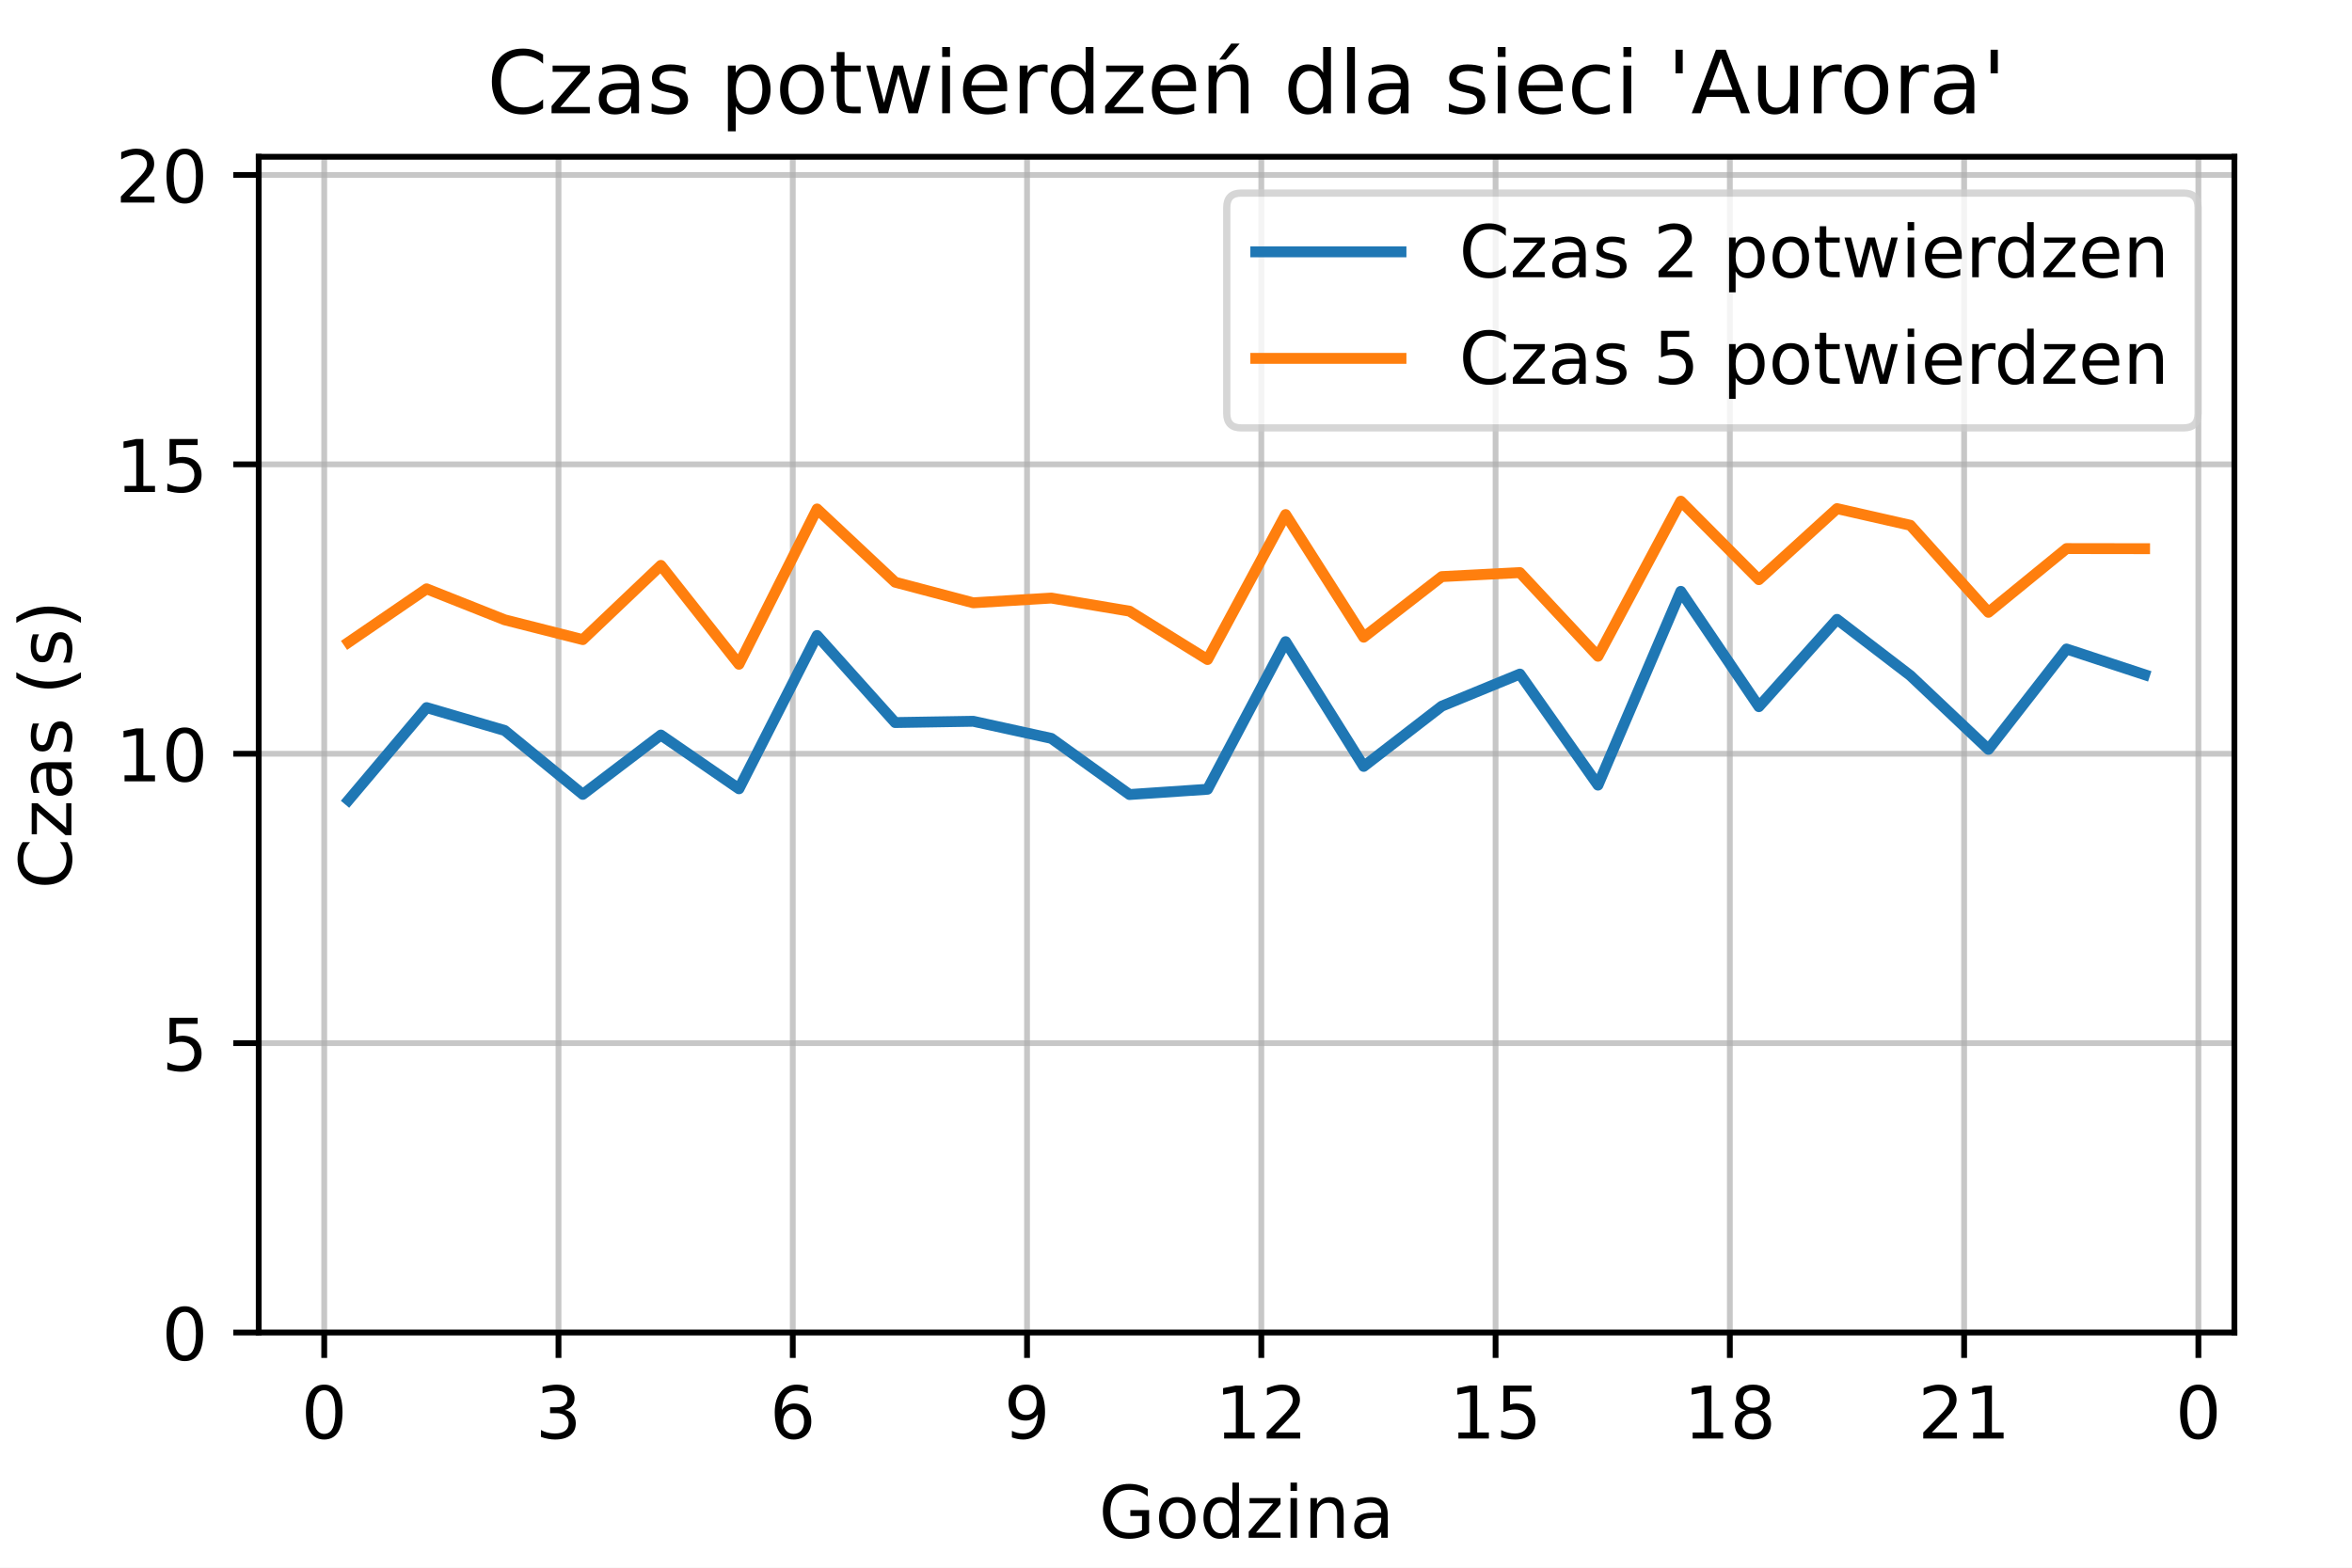
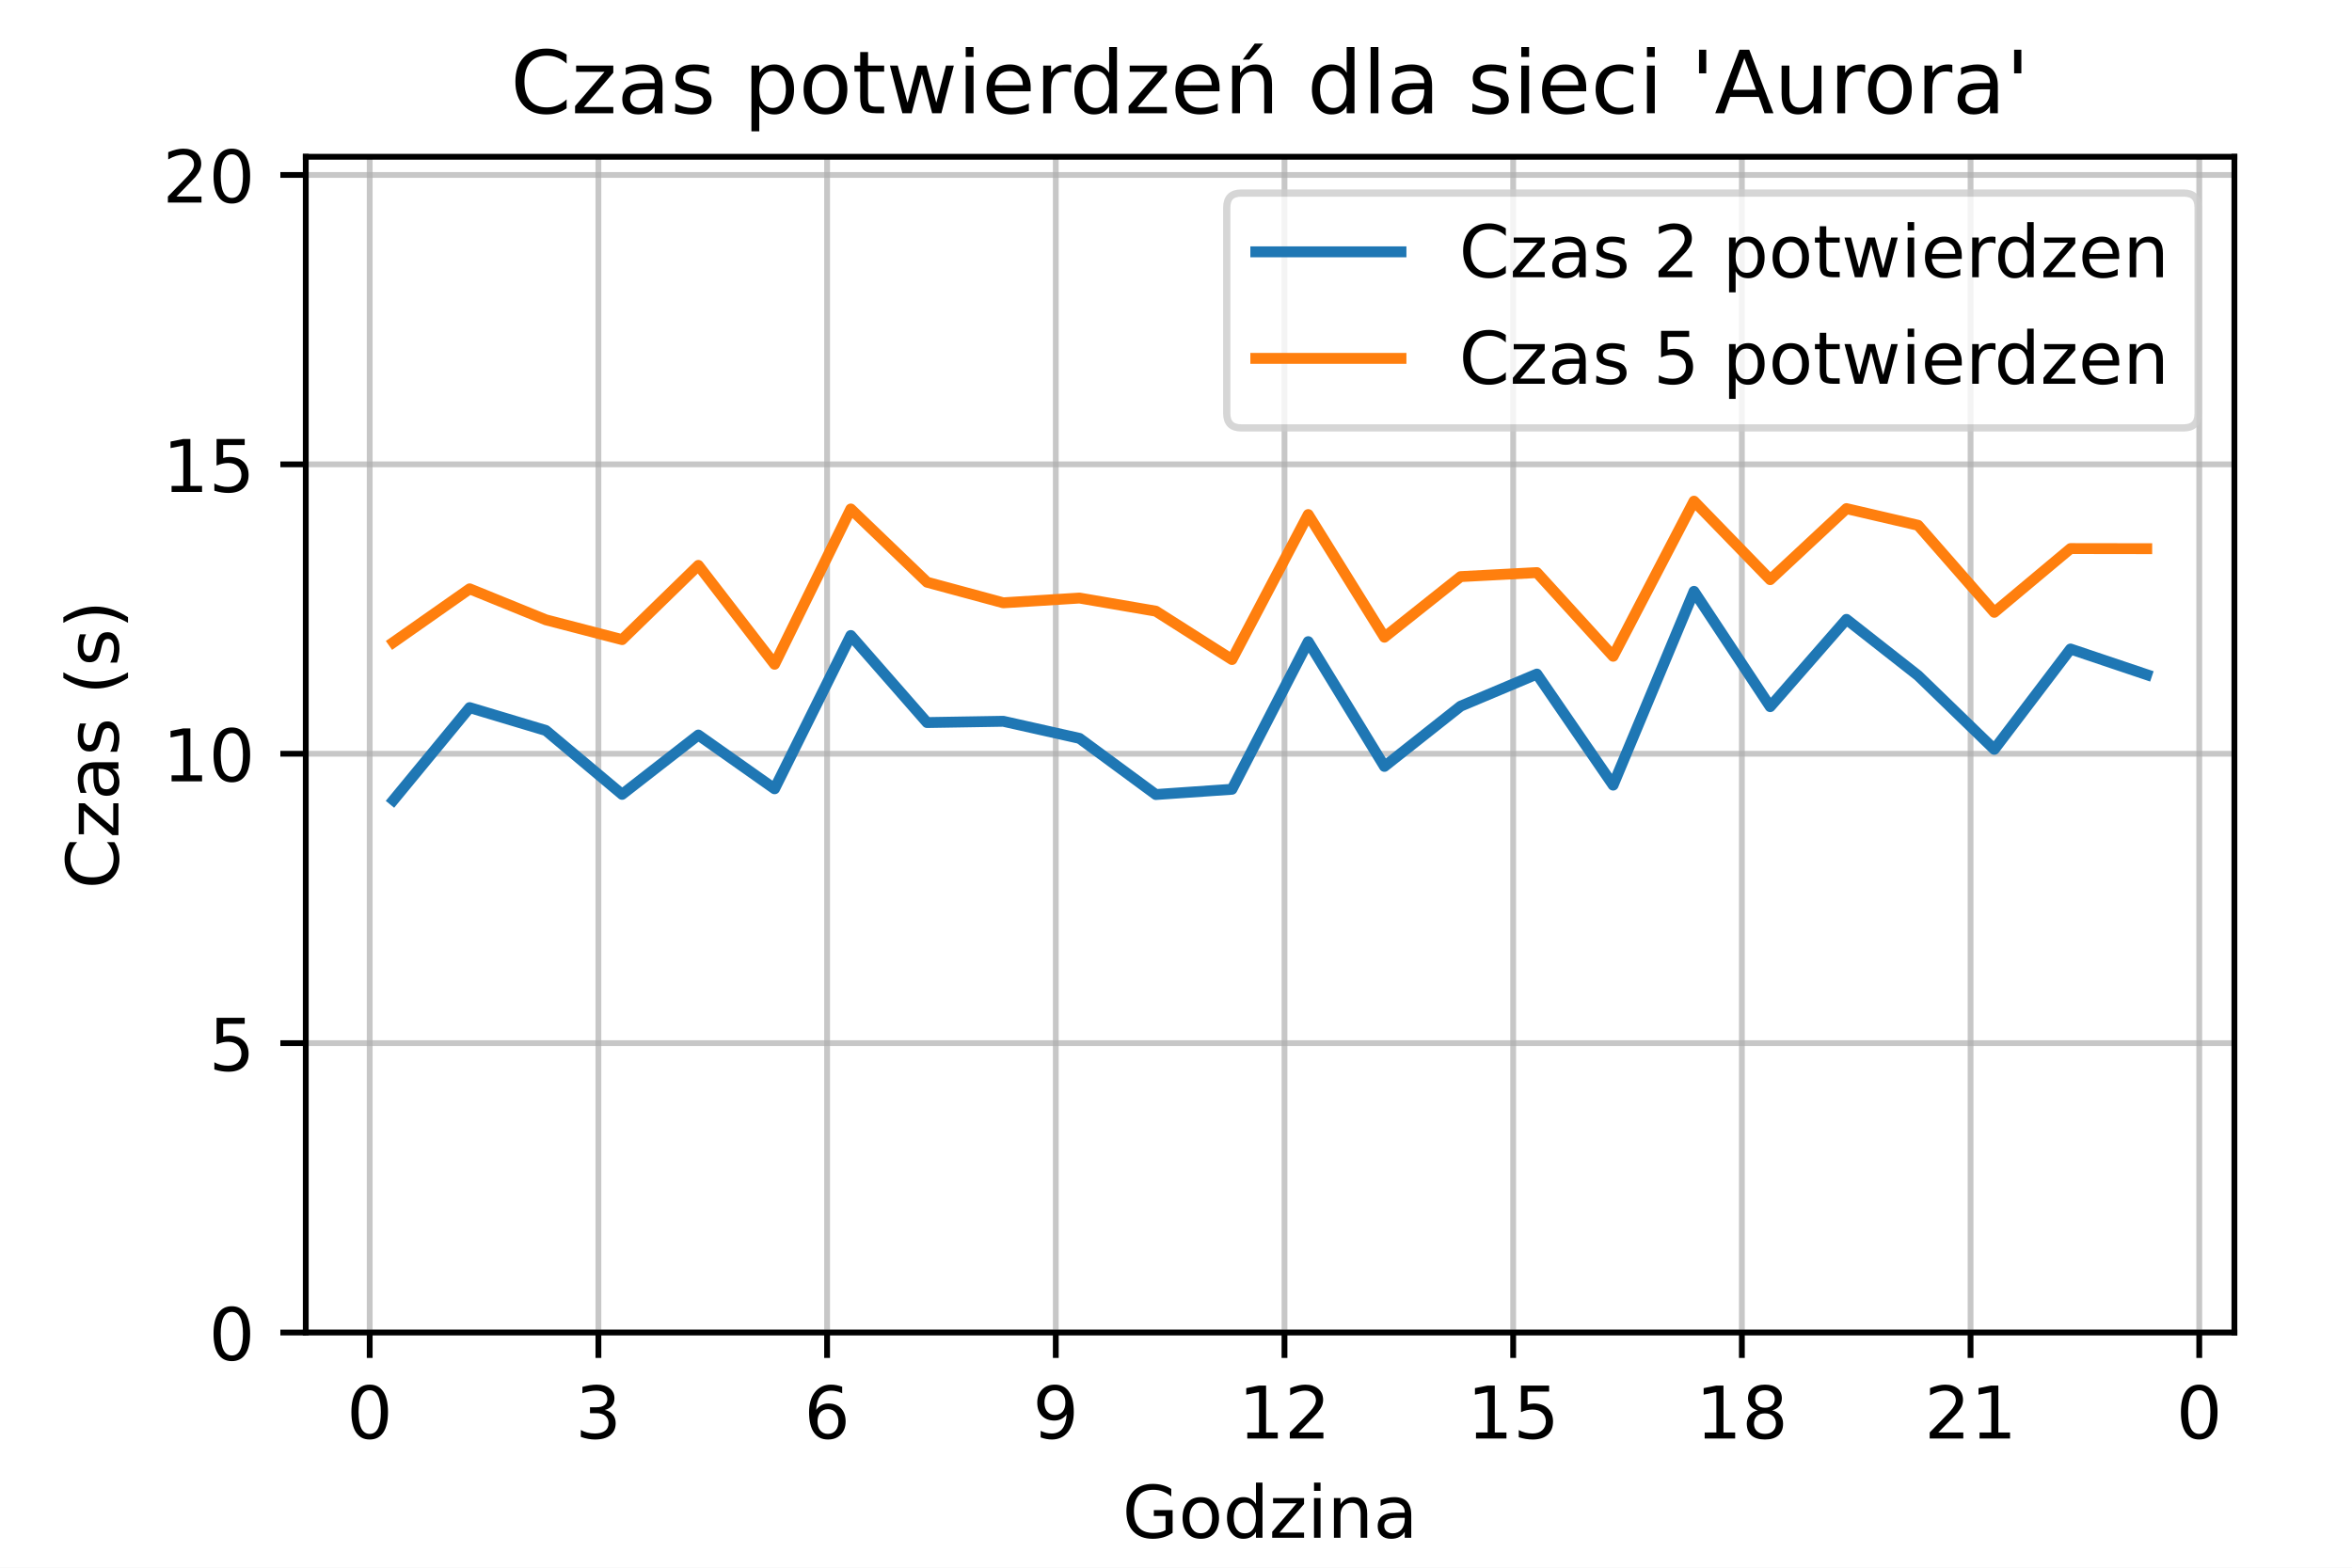
<svg xmlns="http://www.w3.org/2000/svg" xmlns:xlink="http://www.w3.org/1999/xlink" width="324pt" height="216pt" viewBox="0 0 324 216" version="1.1">
  <defs>
    <style type="text/css">*{stroke-linejoin: round; stroke-linecap: butt}</style>
  </defs>
  <g id="figure_1">
    <g id="patch_1">
      <path d="M 0 216  L 324 216  L 324 0  L 0 0  z " style="fill: #ffffff" />
    </g>
    <g id="axes_1">
      <g id="patch_2">
-         <path d="M 35.64 183.6  L 307.8 183.6  L 307.8 21.6  L 35.64 21.6  z " style="fill: #ffffff" />
+         <path d="M 42.12 183.6  L 307.8 183.6  L 307.8 21.6  L 42.12 21.6  z " style="fill: #ffffff" />
      </g>
      <g id="matplotlib.axis_1">
        <g id="xtick_1">
          <g id="line2d_1">
-             <path d="M 44.664 183.6  L 44.664 21.6  " clip-path="url(#p77b65883e5)" style="fill: none; stroke: #b0b0b0; stroke-opacity: 0.7; stroke-width: 0.8; stroke-linecap: square" />
+             <path d="M 50.929 183.6  L 50.929 21.6  " clip-path="url(#pde5c7502c9)" style="fill: none; stroke: #b0b0b0; stroke-opacity: 0.7; stroke-width: 0.8; stroke-linecap: square" />
          </g>
          <g id="line2d_2">
            <defs>
-               <path id="m9920e6db9d" d="M 0 0  L 0 3.5  " style="stroke: #000000; stroke-width: 0.8" />
+               <path id="mb3d1584071" d="M 0 0  L 0 3.5  " style="stroke: #000000; stroke-width: 0.8" />
            </defs>
            <g>
-               <use xlink:href="#m9920e6db9d" x="44.664" y="183.6" style="stroke: #000000; stroke-width: 0.8" />
+               <use xlink:href="#mb3d1584071" x="50.929" y="183.6" style="stroke: #000000; stroke-width: 0.8" />
            </g>
          </g>
          <g id="text_1">
-             <g transform="translate(41.48294 198.1984)scale(0.1 -0.1)">
+             <g transform="translate(47.74808 198.1984)scale(0.1 -0.1)">
              <defs>
                <path id="DejaVuSans-30" d="M 2034 4250  Q 1547 4250 1301 3770  Q 1056 3291 1056 2328  Q 1056 1369 1301 889  Q 1547 409 2034 409  Q 2525 409 2770 889  Q 3016 1369 3016 2328  Q 3016 3291 2770 3770  Q 2525 4250 2034 4250  z M 2034 4750  Q 2819 4750 3233 4129  Q 3647 3509 3647 2328  Q 3647 1150 3233 529  Q 2819 -91 2034 -91  Q 1250 -91 836 529  Q 422 1150 422 2328  Q 422 3509 836 4129  Q 1250 4750 2034 4750  z " transform="scale(0.015625)" />
              </defs>
              <use xlink:href="#DejaVuSans-30" />
            </g>
          </g>
        </g>
        <g id="xtick_2">
          <g id="line2d_3">
-             <path d="M 76.936 183.6  L 76.936 21.6  " clip-path="url(#p77b65883e5)" style="fill: none; stroke: #b0b0b0; stroke-opacity: 0.7; stroke-width: 0.8; stroke-linecap: square" />
+             <path d="M 82.433 183.6  L 82.433 21.6  " clip-path="url(#pde5c7502c9)" style="fill: none; stroke: #b0b0b0; stroke-opacity: 0.7; stroke-width: 0.8; stroke-linecap: square" />
          </g>
          <g id="line2d_4">
            <g>
-               <use xlink:href="#m9920e6db9d" x="76.936" y="183.6" style="stroke: #000000; stroke-width: 0.8" />
+               <use xlink:href="#mb3d1584071" x="82.433" y="183.6" style="stroke: #000000; stroke-width: 0.8" />
            </g>
          </g>
          <g id="text_2">
-             <g transform="translate(73.75488 198.1984)scale(0.1 -0.1)">
+             <g transform="translate(79.25163 198.1984)scale(0.1 -0.1)">
              <defs>
                <path id="DejaVuSans-33" d="M 2597 2516  Q 3050 2419 3304 2112  Q 3559 1806 3559 1356  Q 3559 666 3084 287  Q 2609 -91 1734 -91  Q 1441 -91 1130 -33  Q 819 25 488 141  L 488 750  Q 750 597 1062 519  Q 1375 441 1716 441  Q 2309 441 2620 675  Q 2931 909 2931 1356  Q 2931 1769 2642 2001  Q 2353 2234 1838 2234  L 1294 2234  L 1294 2753  L 1863 2753  Q 2328 2753 2575 2939  Q 2822 3125 2822 3475  Q 2822 3834 2567 4026  Q 2313 4219 1838 4219  Q 1578 4219 1281 4162  Q 984 4106 628 3988  L 628 4550  Q 988 4650 1302 4700  Q 1616 4750 1894 4750  Q 2613 4750 3031 4423  Q 3450 4097 3450 3541  Q 3450 3153 3228 2886  Q 3006 2619 2597 2516  z " transform="scale(0.015625)" />
              </defs>
              <use xlink:href="#DejaVuSans-33" />
            </g>
          </g>
        </g>
        <g id="xtick_3">
          <g id="line2d_5">
-             <path d="M 109.208 183.6  L 109.208 21.6  " clip-path="url(#p77b65883e5)" style="fill: none; stroke: #b0b0b0; stroke-opacity: 0.7; stroke-width: 0.8; stroke-linecap: square" />
+             <path d="M 113.936 183.6  L 113.936 21.6  " clip-path="url(#pde5c7502c9)" style="fill: none; stroke: #b0b0b0; stroke-opacity: 0.7; stroke-width: 0.8; stroke-linecap: square" />
          </g>
          <g id="line2d_6">
            <g>
-               <use xlink:href="#m9920e6db9d" x="109.208" y="183.6" style="stroke: #000000; stroke-width: 0.8" />
+               <use xlink:href="#mb3d1584071" x="113.936" y="183.6" style="stroke: #000000; stroke-width: 0.8" />
            </g>
          </g>
          <g id="text_3">
-             <g transform="translate(106.0268 198.1984)scale(0.1 -0.1)">
+             <g transform="translate(110.7552 198.1984)scale(0.1 -0.1)">
              <defs>
                <path id="DejaVuSans-36" d="M 2113 2584  Q 1688 2584 1439 2293  Q 1191 2003 1191 1497  Q 1191 994 1439 701  Q 1688 409 2113 409  Q 2538 409 2786 701  Q 3034 994 3034 1497  Q 3034 2003 2786 2293  Q 2538 2584 2113 2584  z M 3366 4563  L 3366 3988  Q 3128 4100 2886 4159  Q 2644 4219 2406 4219  Q 1781 4219 1451 3797  Q 1122 3375 1075 2522  Q 1259 2794 1537 2939  Q 1816 3084 2150 3084  Q 2853 3084 3261 2657  Q 3669 2231 3669 1497  Q 3669 778 3244 343  Q 2819 -91 2113 -91  Q 1303 -91 875 529  Q 447 1150 447 2328  Q 447 3434 972 4092  Q 1497 4750 2381 4750  Q 2619 4750 2861 4703  Q 3103 4656 3366 4563  z " transform="scale(0.015625)" />
              </defs>
              <use xlink:href="#DejaVuSans-36" />
            </g>
          </g>
        </g>
        <g id="xtick_4">
          <g id="line2d_7">
-             <path d="M 141.48 183.6  L 141.48 21.6  " clip-path="url(#p77b65883e5)" style="fill: none; stroke: #b0b0b0; stroke-opacity: 0.7; stroke-width: 0.8; stroke-linecap: square" />
+             <path d="M 145.44 183.6  L 145.44 21.6  " clip-path="url(#pde5c7502c9)" style="fill: none; stroke: #b0b0b0; stroke-opacity: 0.7; stroke-width: 0.8; stroke-linecap: square" />
          </g>
          <g id="line2d_8">
            <g>
-               <use xlink:href="#m9920e6db9d" x="141.48" y="183.6" style="stroke: #000000; stroke-width: 0.8" />
+               <use xlink:href="#mb3d1584071" x="145.44" y="183.6" style="stroke: #000000; stroke-width: 0.8" />
            </g>
          </g>
          <g id="text_4">
-             <g transform="translate(138.2988 198.1984)scale(0.1 -0.1)">
+             <g transform="translate(142.2587 198.1984)scale(0.1 -0.1)">
              <defs>
                <path id="DejaVuSans-39" d="M 703 97  L 703 672  Q 941 559 1184 500  Q 1428 441 1663 441  Q 2288 441 2617 861  Q 2947 1281 2994 2138  Q 2813 1869 2534 1725  Q 2256 1581 1919 1581  Q 1219 1581 811 2004  Q 403 2428 403 3163  Q 403 3881 828 4315  Q 1253 4750 1959 4750  Q 2769 4750 3195 4129  Q 3622 3509 3622 2328  Q 3622 1225 3098 567  Q 2575 -91 1691 -91  Q 1453 -91 1209 -44  Q 966 3 703 97  z M 1959 2075  Q 2384 2075 2632 2365  Q 2881 2656 2881 3163  Q 2881 3666 2632 3958  Q 2384 4250 1959 4250  Q 1534 4250 1286 3958  Q 1038 3666 1038 3163  Q 1038 2656 1286 2365  Q 1534 2075 1959 2075  z " transform="scale(0.015625)" />
              </defs>
              <use xlink:href="#DejaVuSans-39" />
            </g>
          </g>
        </g>
        <g id="xtick_5">
          <g id="line2d_9">
-             <path d="M 173.752 183.6  L 173.752 21.6  " clip-path="url(#p77b65883e5)" style="fill: none; stroke: #b0b0b0; stroke-opacity: 0.7; stroke-width: 0.8; stroke-linecap: square" />
+             <path d="M 176.944 183.6  L 176.944 21.6  " clip-path="url(#pde5c7502c9)" style="fill: none; stroke: #b0b0b0; stroke-opacity: 0.7; stroke-width: 0.8; stroke-linecap: square" />
          </g>
          <g id="line2d_10">
            <g>
-               <use xlink:href="#m9920e6db9d" x="173.752" y="183.6" style="stroke: #000000; stroke-width: 0.8" />
+               <use xlink:href="#mb3d1584071" x="176.944" y="183.6" style="stroke: #000000; stroke-width: 0.8" />
            </g>
          </g>
          <g id="text_5">
-             <g transform="translate(167.3894 198.1984)scale(0.1 -0.1)">
+             <g transform="translate(170.5811 198.1984)scale(0.1 -0.1)">
              <defs>
                <path id="DejaVuSans-31" d="M 794 531  L 1825 531  L 1825 4091  L 703 3866  L 703 4441  L 1819 4666  L 2450 4666  L 2450 531  L 3481 531  L 3481 0  L 794 0  L 794 531  z " transform="scale(0.015625)" />
                <path id="DejaVuSans-32" d="M 1228 531  L 3431 531  L 3431 0  L 469 0  L 469 531  Q 828 903 1448 1529  Q 2069 2156 2228 2338  Q 2531 2678 2651 2914  Q 2772 3150 2772 3378  Q 2772 3750 2511 3984  Q 2250 4219 1831 4219  Q 1534 4219 1204 4116  Q 875 4013 500 3803  L 500 4441  Q 881 4594 1212 4672  Q 1544 4750 1819 4750  Q 2544 4750 2975 4387  Q 3406 4025 3406 3419  Q 3406 3131 3298 2873  Q 3191 2616 2906 2266  Q 2828 2175 2409 1742  Q 1991 1309 1228 531  z " transform="scale(0.015625)" />
              </defs>
              <use xlink:href="#DejaVuSans-31" />
              <use xlink:href="#DejaVuSans-32" x="63.623" />
            </g>
          </g>
        </g>
        <g id="xtick_6">
          <g id="line2d_11">
-             <path d="M 206.024 183.6  L 206.024 21.6  " clip-path="url(#p77b65883e5)" style="fill: none; stroke: #b0b0b0; stroke-opacity: 0.7; stroke-width: 0.8; stroke-linecap: square" />
+             <path d="M 208.447 183.6  L 208.447 21.6  " clip-path="url(#pde5c7502c9)" style="fill: none; stroke: #b0b0b0; stroke-opacity: 0.7; stroke-width: 0.8; stroke-linecap: square" />
          </g>
          <g id="line2d_12">
            <g>
-               <use xlink:href="#m9920e6db9d" x="206.024" y="183.6" style="stroke: #000000; stroke-width: 0.8" />
+               <use xlink:href="#mb3d1584071" x="208.447" y="183.6" style="stroke: #000000; stroke-width: 0.8" />
            </g>
          </g>
          <g id="text_6">
-             <g transform="translate(199.6614 198.1984)scale(0.1 -0.1)">
+             <g transform="translate(202.0846 198.1984)scale(0.1 -0.1)">
              <defs>
                <path id="DejaVuSans-35" d="M 691 4666  L 3169 4666  L 3169 4134  L 1269 4134  L 1269 2991  Q 1406 3038 1543 3061  Q 1681 3084 1819 3084  Q 2600 3084 3056 2656  Q 3513 2228 3513 1497  Q 3513 744 3044 326  Q 2575 -91 1722 -91  Q 1428 -91 1123 -41  Q 819 9 494 109  L 494 744  Q 775 591 1075 516  Q 1375 441 1709 441  Q 2250 441 2565 725  Q 2881 1009 2881 1497  Q 2881 1984 2565 2268  Q 2250 2553 1709 2553  Q 1456 2553 1204 2497  Q 953 2441 691 2322  L 691 4666  z " transform="scale(0.015625)" />
              </defs>
              <use xlink:href="#DejaVuSans-31" />
              <use xlink:href="#DejaVuSans-35" x="63.623" />
            </g>
          </g>
        </g>
        <g id="xtick_7">
          <g id="line2d_13">
-             <path d="M 238.296 183.6  L 238.296 21.6  " clip-path="url(#p77b65883e5)" style="fill: none; stroke: #b0b0b0; stroke-opacity: 0.7; stroke-width: 0.8; stroke-linecap: square" />
+             <path d="M 239.951 183.6  L 239.951 21.6  " clip-path="url(#pde5c7502c9)" style="fill: none; stroke: #b0b0b0; stroke-opacity: 0.7; stroke-width: 0.8; stroke-linecap: square" />
          </g>
          <g id="line2d_14">
            <g>
-               <use xlink:href="#m9920e6db9d" x="238.296" y="183.6" style="stroke: #000000; stroke-width: 0.8" />
+               <use xlink:href="#mb3d1584071" x="239.951" y="183.6" style="stroke: #000000; stroke-width: 0.8" />
            </g>
          </g>
          <g id="text_7">
-             <g transform="translate(231.9333 198.1984)scale(0.1 -0.1)">
+             <g transform="translate(233.5882 198.1984)scale(0.1 -0.1)">
              <defs>
                <path id="DejaVuSans-38" d="M 2034 2216  Q 1584 2216 1326 1975  Q 1069 1734 1069 1313  Q 1069 891 1326 650  Q 1584 409 2034 409  Q 2484 409 2743 651  Q 3003 894 3003 1313  Q 3003 1734 2745 1975  Q 2488 2216 2034 2216  z M 1403 2484  Q 997 2584 770 2862  Q 544 3141 544 3541  Q 544 4100 942 4425  Q 1341 4750 2034 4750  Q 2731 4750 3128 4425  Q 3525 4100 3525 3541  Q 3525 3141 3298 2862  Q 3072 2584 2669 2484  Q 3125 2378 3379 2068  Q 3634 1759 3634 1313  Q 3634 634 3220 271  Q 2806 -91 2034 -91  Q 1263 -91 848 271  Q 434 634 434 1313  Q 434 1759 690 2068  Q 947 2378 1403 2484  z M 1172 3481  Q 1172 3119 1398 2916  Q 1625 2713 2034 2713  Q 2441 2713 2670 2916  Q 2900 3119 2900 3481  Q 2900 3844 2670 4047  Q 2441 4250 2034 4250  Q 1625 4250 1398 4047  Q 1172 3844 1172 3481  z " transform="scale(0.015625)" />
              </defs>
              <use xlink:href="#DejaVuSans-31" />
              <use xlink:href="#DejaVuSans-38" x="63.623" />
            </g>
          </g>
        </g>
        <g id="xtick_8">
          <g id="line2d_15">
-             <path d="M 270.568 183.6  L 270.568 21.6  " clip-path="url(#p77b65883e5)" style="fill: none; stroke: #b0b0b0; stroke-opacity: 0.7; stroke-width: 0.8; stroke-linecap: square" />
+             <path d="M 271.454 183.6  L 271.454 21.6  " clip-path="url(#pde5c7502c9)" style="fill: none; stroke: #b0b0b0; stroke-opacity: 0.7; stroke-width: 0.8; stroke-linecap: square" />
          </g>
          <g id="line2d_16">
            <g>
-               <use xlink:href="#m9920e6db9d" x="270.568" y="183.6" style="stroke: #000000; stroke-width: 0.8" />
+               <use xlink:href="#mb3d1584071" x="271.454" y="183.6" style="stroke: #000000; stroke-width: 0.8" />
            </g>
          </g>
          <g id="text_8">
-             <g transform="translate(264.2052 198.1984)scale(0.1 -0.1)">
+             <g transform="translate(265.0917 198.1984)scale(0.1 -0.1)">
              <use xlink:href="#DejaVuSans-32" />
              <use xlink:href="#DejaVuSans-31" x="63.623" />
            </g>
          </g>
        </g>
        <g id="xtick_9">
          <g id="line2d_17">
-             <path d="M 302.84 183.6  L 302.84 21.6  " clip-path="url(#p77b65883e5)" style="fill: none; stroke: #b0b0b0; stroke-opacity: 0.7; stroke-width: 0.8; stroke-linecap: square" />
+             <path d="M 302.958 183.6  L 302.958 21.6  " clip-path="url(#pde5c7502c9)" style="fill: none; stroke: #b0b0b0; stroke-opacity: 0.7; stroke-width: 0.8; stroke-linecap: square" />
          </g>
          <g id="line2d_18">
            <g>
-               <use xlink:href="#m9920e6db9d" x="302.84" y="183.6" style="stroke: #000000; stroke-width: 0.8" />
+               <use xlink:href="#mb3d1584071" x="302.958" y="183.6" style="stroke: #000000; stroke-width: 0.8" />
            </g>
          </g>
          <g id="text_9">
-             <g transform="translate(299.6584 198.1984)scale(0.1 -0.1)">
+             <g transform="translate(299.7765 198.1984)scale(0.1 -0.1)">
              <use xlink:href="#DejaVuSans-30" />
            </g>
          </g>
        </g>
        <g id="text_10">
-           <g transform="translate(151.3661 211.8766)scale(0.1 -0.1)">
+           <g transform="translate(154.6061 211.8766)scale(0.1 -0.1)">
            <defs>
              <path id="DejaVuSans-47" d="M 3809 666  L 3809 1919  L 2778 1919  L 2778 2438  L 4434 2438  L 4434 434  Q 4069 175 3628 42  Q 3188 -91 2688 -91  Q 1594 -91 976 548  Q 359 1188 359 2328  Q 359 3472 976 4111  Q 1594 4750 2688 4750  Q 3144 4750 3555 4637  Q 3966 4525 4313 4306  L 4313 3634  Q 3963 3931 3569 4081  Q 3175 4231 2741 4231  Q 1884 4231 1454 3753  Q 1025 3275 1025 2328  Q 1025 1384 1454 906  Q 1884 428 2741 428  Q 3075 428 3337 486  Q 3600 544 3809 666  z " transform="scale(0.015625)" />
              <path id="DejaVuSans-6f" d="M 1959 3097  Q 1497 3097 1228 2736  Q 959 2375 959 1747  Q 959 1119 1226 758  Q 1494 397 1959 397  Q 2419 397 2687 759  Q 2956 1122 2956 1747  Q 2956 2369 2687 2733  Q 2419 3097 1959 3097  z M 1959 3584  Q 2709 3584 3137 3096  Q 3566 2609 3566 1747  Q 3566 888 3137 398  Q 2709 -91 1959 -91  Q 1206 -91 779 398  Q 353 888 353 1747  Q 353 2609 779 3096  Q 1206 3584 1959 3584  z " transform="scale(0.015625)" />
              <path id="DejaVuSans-64" d="M 2906 2969  L 2906 4863  L 3481 4863  L 3481 0  L 2906 0  L 2906 525  Q 2725 213 2448 61  Q 2172 -91 1784 -91  Q 1150 -91 751 415  Q 353 922 353 1747  Q 353 2572 751 3078  Q 1150 3584 1784 3584  Q 2172 3584 2448 3432  Q 2725 3281 2906 2969  z M 947 1747  Q 947 1113 1208 752  Q 1469 391 1925 391  Q 2381 391 2643 752  Q 2906 1113 2906 1747  Q 2906 2381 2643 2742  Q 2381 3103 1925 3103  Q 1469 3103 1208 2742  Q 947 2381 947 1747  z " transform="scale(0.015625)" />
              <path id="DejaVuSans-7a" d="M 353 3500  L 3084 3500  L 3084 2975  L 922 459  L 3084 459  L 3084 0  L 275 0  L 275 525  L 2438 3041  L 353 3041  L 353 3500  z " transform="scale(0.015625)" />
              <path id="DejaVuSans-69" d="M 603 3500  L 1178 3500  L 1178 0  L 603 0  L 603 3500  z M 603 4863  L 1178 4863  L 1178 4134  L 603 4134  L 603 4863  z " transform="scale(0.015625)" />
              <path id="DejaVuSans-6e" d="M 3513 2113  L 3513 0  L 2938 0  L 2938 2094  Q 2938 2591 2744 2837  Q 2550 3084 2163 3084  Q 1697 3084 1428 2787  Q 1159 2491 1159 1978  L 1159 0  L 581 0  L 581 3500  L 1159 3500  L 1159 2956  Q 1366 3272 1645 3428  Q 1925 3584 2291 3584  Q 2894 3584 3203 3211  Q 3513 2838 3513 2113  z " transform="scale(0.015625)" />
              <path id="DejaVuSans-61" d="M 2194 1759  Q 1497 1759 1228 1600  Q 959 1441 959 1056  Q 959 750 1161 570  Q 1363 391 1709 391  Q 2188 391 2477 730  Q 2766 1069 2766 1631  L 2766 1759  L 2194 1759  z M 3341 1997  L 3341 0  L 2766 0  L 2766 531  Q 2569 213 2275 61  Q 1981 -91 1556 -91  Q 1019 -91 701 211  Q 384 513 384 1019  Q 384 1609 779 1909  Q 1175 2209 1959 2209  L 2766 2209  L 2766 2266  Q 2766 2663 2505 2880  Q 2244 3097 1772 3097  Q 1472 3097 1187 3025  Q 903 2953 641 2809  L 641 3341  Q 956 3463 1253 3523  Q 1550 3584 1831 3584  Q 2591 3584 2966 3190  Q 3341 2797 3341 1997  z " transform="scale(0.015625)" />
            </defs>
            <use xlink:href="#DejaVuSans-47" />
            <use xlink:href="#DejaVuSans-6f" x="77.49" />
            <use xlink:href="#DejaVuSans-64" x="138.672" />
            <use xlink:href="#DejaVuSans-7a" x="202.148" />
            <use xlink:href="#DejaVuSans-69" x="254.639" />
            <use xlink:href="#DejaVuSans-6e" x="282.422" />
            <use xlink:href="#DejaVuSans-61" x="345.801" />
          </g>
        </g>
      </g>
      <g id="matplotlib.axis_2">
        <g id="ytick_1">
          <g id="line2d_19">
-             <path d="M 35.64 183.6  L 307.8 183.6  " clip-path="url(#p77b65883e5)" style="fill: none; stroke: #b0b0b0; stroke-opacity: 0.7; stroke-width: 0.8; stroke-linecap: square" />
+             <path d="M 42.12 183.6  L 307.8 183.6  " clip-path="url(#pde5c7502c9)" style="fill: none; stroke: #b0b0b0; stroke-opacity: 0.7; stroke-width: 0.8; stroke-linecap: square" />
          </g>
          <g id="line2d_20">
            <defs>
-               <path id="m64b9d28e7a" d="M 0 0  L -3.5 0  " style="stroke: #000000; stroke-width: 0.8" />
+               <path id="m6acd397427" d="M 0 0  L -3.5 0  " style="stroke: #000000; stroke-width: 0.8" />
            </defs>
            <g>
-               <use xlink:href="#m64b9d28e7a" x="35.64" y="183.6" style="stroke: #000000; stroke-width: 0.8" />
+               <use xlink:href="#m6acd397427" x="42.12" y="183.6" style="stroke: #000000; stroke-width: 0.8" />
            </g>
          </g>
          <g id="text_11">
-             <g transform="translate(22.2775 187.3992)scale(0.1 -0.1)">
+             <g transform="translate(28.7575 187.3992)scale(0.1 -0.1)">
              <use xlink:href="#DejaVuSans-30" />
            </g>
          </g>
        </g>
        <g id="ytick_2">
          <g id="line2d_21">
-             <path d="M 35.64 143.726  L 307.8 143.726  " clip-path="url(#p77b65883e5)" style="fill: none; stroke: #b0b0b0; stroke-opacity: 0.7; stroke-width: 0.8; stroke-linecap: square" />
+             <path d="M 42.12 143.726  L 307.8 143.726  " clip-path="url(#pde5c7502c9)" style="fill: none; stroke: #b0b0b0; stroke-opacity: 0.7; stroke-width: 0.8; stroke-linecap: square" />
          </g>
          <g id="line2d_22">
            <g>
-               <use xlink:href="#m64b9d28e7a" x="35.64" y="143.726" style="stroke: #000000; stroke-width: 0.8" />
+               <use xlink:href="#m6acd397427" x="42.12" y="143.726" style="stroke: #000000; stroke-width: 0.8" />
            </g>
          </g>
          <g id="text_12">
-             <g transform="translate(22.2775 147.5257)scale(0.1 -0.1)">
+             <g transform="translate(28.7575 147.5257)scale(0.1 -0.1)">
              <use xlink:href="#DejaVuSans-35" />
            </g>
          </g>
        </g>
        <g id="ytick_3">
          <g id="line2d_23">
-             <path d="M 35.64 103.853  L 307.8 103.853  " clip-path="url(#p77b65883e5)" style="fill: none; stroke: #b0b0b0; stroke-opacity: 0.7; stroke-width: 0.8; stroke-linecap: square" />
+             <path d="M 42.12 103.853  L 307.8 103.853  " clip-path="url(#pde5c7502c9)" style="fill: none; stroke: #b0b0b0; stroke-opacity: 0.7; stroke-width: 0.8; stroke-linecap: square" />
          </g>
          <g id="line2d_24">
            <g>
-               <use xlink:href="#m64b9d28e7a" x="35.64" y="103.853" style="stroke: #000000; stroke-width: 0.8" />
+               <use xlink:href="#m6acd397427" x="42.12" y="103.853" style="stroke: #000000; stroke-width: 0.8" />
            </g>
          </g>
          <g id="text_13">
-             <g transform="translate(15.915 107.6521)scale(0.1 -0.1)">
+             <g transform="translate(22.395 107.6521)scale(0.1 -0.1)">
              <use xlink:href="#DejaVuSans-31" />
              <use xlink:href="#DejaVuSans-30" x="63.623" />
            </g>
          </g>
        </g>
        <g id="ytick_4">
          <g id="line2d_25">
-             <path d="M 35.64 63.979  L 307.8 63.979  " clip-path="url(#p77b65883e5)" style="fill: none; stroke: #b0b0b0; stroke-opacity: 0.7; stroke-width: 0.8; stroke-linecap: square" />
+             <path d="M 42.12 63.979  L 307.8 63.979  " clip-path="url(#pde5c7502c9)" style="fill: none; stroke: #b0b0b0; stroke-opacity: 0.7; stroke-width: 0.8; stroke-linecap: square" />
          </g>
          <g id="line2d_26">
            <g>
-               <use xlink:href="#m64b9d28e7a" x="35.64" y="63.979" style="stroke: #000000; stroke-width: 0.8" />
+               <use xlink:href="#m6acd397427" x="42.12" y="63.979" style="stroke: #000000; stroke-width: 0.8" />
            </g>
          </g>
          <g id="text_14">
-             <g transform="translate(15.915 67.77861)scale(0.1 -0.1)">
+             <g transform="translate(22.395 67.77861)scale(0.1 -0.1)">
              <use xlink:href="#DejaVuSans-31" />
              <use xlink:href="#DejaVuSans-35" x="63.623" />
            </g>
          </g>
        </g>
        <g id="ytick_5">
          <g id="line2d_27">
-             <path d="M 35.64 24.106  L 307.8 24.106  " clip-path="url(#p77b65883e5)" style="fill: none; stroke: #b0b0b0; stroke-opacity: 0.7; stroke-width: 0.8; stroke-linecap: square" />
+             <path d="M 42.12 24.106  L 307.8 24.106  " clip-path="url(#pde5c7502c9)" style="fill: none; stroke: #b0b0b0; stroke-opacity: 0.7; stroke-width: 0.8; stroke-linecap: square" />
          </g>
          <g id="line2d_28">
            <g>
-               <use xlink:href="#m64b9d28e7a" x="35.64" y="24.106" style="stroke: #000000; stroke-width: 0.8" />
+               <use xlink:href="#m6acd397427" x="42.12" y="24.106" style="stroke: #000000; stroke-width: 0.8" />
            </g>
          </g>
          <g id="text_15">
-             <g transform="translate(15.915 27.90508)scale(0.1 -0.1)">
+             <g transform="translate(22.395 27.90508)scale(0.1 -0.1)">
              <use xlink:href="#DejaVuSans-32" />
              <use xlink:href="#DejaVuSans-30" x="63.623" />
            </g>
          </g>
        </g>
        <g id="text_16">
-           <g transform="translate(9.835312 122.4797)rotate(-90)scale(0.1 -0.1)">
+           <g transform="translate(16.31531 122.4797)rotate(-90)scale(0.1 -0.1)">
            <defs>
              <path id="DejaVuSans-43" d="M 4122 4306  L 4122 3641  Q 3803 3938 3442 4084  Q 3081 4231 2675 4231  Q 1875 4231 1450 3742  Q 1025 3253 1025 2328  Q 1025 1406 1450 917  Q 1875 428 2675 428  Q 3081 428 3442 575  Q 3803 722 4122 1019  L 4122 359  Q 3791 134 3420 21  Q 3050 -91 2638 -91  Q 1578 -91 968 557  Q 359 1206 359 2328  Q 359 3453 968 4101  Q 1578 4750 2638 4750  Q 3056 4750 3426 4639  Q 3797 4528 4122 4306  z " transform="scale(0.015625)" />
              <path id="DejaVuSans-73" d="M 2834 3397  L 2834 2853  Q 2591 2978 2328 3040  Q 2066 3103 1784 3103  Q 1356 3103 1142 2972  Q 928 2841 928 2578  Q 928 2378 1081 2264  Q 1234 2150 1697 2047  L 1894 2003  Q 2506 1872 2764 1633  Q 3022 1394 3022 966  Q 3022 478 2636 193  Q 2250 -91 1575 -91  Q 1294 -91 989 -36  Q 684 19 347 128  L 347 722  Q 666 556 975 473  Q 1284 391 1588 391  Q 1994 391 2212 530  Q 2431 669 2431 922  Q 2431 1156 2273 1281  Q 2116 1406 1581 1522  L 1381 1569  Q 847 1681 609 1914  Q 372 2147 372 2553  Q 372 3047 722 3315  Q 1072 3584 1716 3584  Q 2034 3584 2315 3537  Q 2597 3491 2834 3397  z " transform="scale(0.015625)" />
              <path id="DejaVuSans-20" transform="scale(0.015625)" />
              <path id="DejaVuSans-28" d="M 1984 4856  Q 1566 4138 1362 3434  Q 1159 2731 1159 2009  Q 1159 1288 1364 580  Q 1569 -128 1984 -844  L 1484 -844  Q 1016 -109 783 600  Q 550 1309 550 2009  Q 550 2706 781 3412  Q 1013 4119 1484 4856  L 1984 4856  z " transform="scale(0.015625)" />
              <path id="DejaVuSans-29" d="M 513 4856  L 1013 4856  Q 1481 4119 1714 3412  Q 1947 2706 1947 2009  Q 1947 1309 1714 600  Q 1481 -109 1013 -844  L 513 -844  Q 928 -128 1133 580  Q 1338 1288 1338 2009  Q 1338 2731 1133 3434  Q 928 4138 513 4856  z " transform="scale(0.015625)" />
            </defs>
            <use xlink:href="#DejaVuSans-43" />
            <use xlink:href="#DejaVuSans-7a" x="69.824" />
            <use xlink:href="#DejaVuSans-61" x="122.314" />
            <use xlink:href="#DejaVuSans-73" x="183.594" />
            <use xlink:href="#DejaVuSans-20" x="235.693" />
            <use xlink:href="#DejaVuSans-28" x="267.48" />
            <use xlink:href="#DejaVuSans-73" x="306.494" />
            <use xlink:href="#DejaVuSans-29" x="358.594" />
          </g>
        </g>
      </g>
      <g id="line2d_29">
-         <path d="M 48.011 110.242  L 58.768 97.496  L 69.526 100.648  L 80.283 109.45  L 91.04 101.276  L 101.797 108.683  L 112.555 87.56  L 123.312 99.555  L 134.069 99.38  L 144.827 101.735  L 155.596 109.472  L 166.344 108.747  L 177.102 88.41  L 187.856 105.597  L 198.613 97.295  L 209.371 92.875  L 220.131 108.176  L 231.54 81.479  L 242.294 97.365  L 253.057 85.337  L 263.16 93.078  L 273.917 103.247  L 284.675 89.422  L 295.429 92.957  " clip-path="url(#p77b65883e5)" style="fill: none; stroke: #1f77b4; stroke-width: 1.5; stroke-linecap: square" />
+         <path d="M 54.196 110.242  L 64.698 97.496  L 75.199 100.648  L 85.7 109.45  L 96.201 101.276  L 106.702 108.683  L 117.203 87.56  L 127.705 99.555  L 138.206 99.38  L 148.707 101.735  L 159.22 109.472  L 169.712 108.747  L 180.214 88.41  L 190.712 105.597  L 201.213 97.295  L 211.714 92.875  L 222.218 108.176  L 233.355 81.479  L 243.854 97.365  L 254.361 85.337  L 264.223 93.078  L 274.724 103.247  L 285.225 89.422  L 295.724 92.957  " clip-path="url(#pde5c7502c9)" style="fill: none; stroke: #1f77b4; stroke-width: 1.5; stroke-linecap: square" />
      </g>
      <g id="line2d_30">
-         <path d="M 48.011 88.498  L 58.768 81.131  L 69.526 85.402  L 80.283 88.127  L 91.04 77.903  L 101.797 91.523  L 112.555 70.13  L 123.312 80.217  L 134.069 83.056  L 144.827 82.402  L 155.596 84.207  L 166.344 90.872  L 177.102 70.899  L 187.856 87.795  L 198.613 79.446  L 209.371 78.893  L 220.131 90.421  L 231.54 69.053  L 242.294 79.867  L 253.057 70.078  L 263.16 72.374  L 273.917 84.367  L 284.675 75.584  L 295.429 75.6  " clip-path="url(#p77b65883e5)" style="fill: none; stroke: #ff7f0e; stroke-width: 1.5; stroke-linecap: square" />
+         <path d="M 54.196 88.498  L 64.698 81.131  L 75.199 85.402  L 85.7 88.127  L 96.201 77.903  L 106.702 91.523  L 117.203 70.13  L 127.705 80.217  L 138.206 83.056  L 148.707 82.402  L 159.22 84.207  L 169.712 90.872  L 180.214 70.899  L 190.712 87.795  L 201.213 79.446  L 211.714 78.893  L 222.218 90.421  L 233.355 69.053  L 243.854 79.867  L 254.361 70.078  L 264.223 72.374  L 274.724 84.367  L 285.225 75.584  L 295.724 75.6  " clip-path="url(#pde5c7502c9)" style="fill: none; stroke: #ff7f0e; stroke-width: 1.5; stroke-linecap: square" />
      </g>
      <g id="patch_3">
-         <path d="M 35.64 183.6  L 35.64 21.6  " style="fill: none; stroke: #000000; stroke-width: 0.8; stroke-linejoin: miter; stroke-linecap: square" />
+         <path d="M 42.12 183.6  L 42.12 21.6  " style="fill: none; stroke: #000000; stroke-width: 0.8; stroke-linejoin: miter; stroke-linecap: square" />
      </g>
      <g id="patch_4">
        <path d="M 307.8 183.6  L 307.8 21.6  " style="fill: none; stroke: #000000; stroke-width: 0.8; stroke-linejoin: miter; stroke-linecap: square" />
      </g>
      <g id="patch_5">
-         <path d="M 35.64 183.6  L 307.8 183.6  " style="fill: none; stroke: #000000; stroke-width: 0.8; stroke-linejoin: miter; stroke-linecap: square" />
+         <path d="M 42.12 183.6  L 307.8 183.6  " style="fill: none; stroke: #000000; stroke-width: 0.8; stroke-linejoin: miter; stroke-linecap: square" />
      </g>
      <g id="patch_6">
-         <path d="M 35.64 21.6  L 307.8 21.6  " style="fill: none; stroke: #000000; stroke-width: 0.8; stroke-linejoin: miter; stroke-linecap: square" />
+         <path d="M 42.12 21.6  L 307.8 21.6  " style="fill: none; stroke: #000000; stroke-width: 0.8; stroke-linejoin: miter; stroke-linecap: square" />
      </g>
      <g id="text_17">
-         <g transform="translate(67.08469 15.6)scale(0.12 -0.12)">
+         <g transform="translate(70.32469 15.6)scale(0.12 -0.12)">
          <defs>
            <path id="DejaVuSans-70" d="M 1159 525  L 1159 -1331  L 581 -1331  L 581 3500  L 1159 3500  L 1159 2969  Q 1341 3281 1617 3432  Q 1894 3584 2278 3584  Q 2916 3584 3314 3078  Q 3713 2572 3713 1747  Q 3713 922 3314 415  Q 2916 -91 2278 -91  Q 1894 -91 1617 61  Q 1341 213 1159 525  z M 3116 1747  Q 3116 2381 2855 2742  Q 2594 3103 2138 3103  Q 1681 3103 1420 2742  Q 1159 2381 1159 1747  Q 1159 1113 1420 752  Q 1681 391 2138 391  Q 2594 391 2855 752  Q 3116 1113 3116 1747  z " transform="scale(0.015625)" />
            <path id="DejaVuSans-74" d="M 1172 4494  L 1172 3500  L 2356 3500  L 2356 3053  L 1172 3053  L 1172 1153  Q 1172 725 1289 603  Q 1406 481 1766 481  L 2356 481  L 2356 0  L 1766 0  Q 1100 0 847 248  Q 594 497 594 1153  L 594 3053  L 172 3053  L 172 3500  L 594 3500  L 594 4494  L 1172 4494  z " transform="scale(0.015625)" />
            <path id="DejaVuSans-77" d="M 269 3500  L 844 3500  L 1563 769  L 2278 3500  L 2956 3500  L 3675 769  L 4391 3500  L 4966 3500  L 4050 0  L 3372 0  L 2619 2869  L 1863 0  L 1184 0  L 269 3500  z " transform="scale(0.015625)" />
            <path id="DejaVuSans-65" d="M 3597 1894  L 3597 1613  L 953 1613  Q 991 1019 1311 708  Q 1631 397 2203 397  Q 2534 397 2845 478  Q 3156 559 3463 722  L 3463 178  Q 3153 47 2828 -22  Q 2503 -91 2169 -91  Q 1331 -91 842 396  Q 353 884 353 1716  Q 353 2575 817 3079  Q 1281 3584 2069 3584  Q 2775 3584 3186 3129  Q 3597 2675 3597 1894  z M 3022 2063  Q 3016 2534 2758 2815  Q 2500 3097 2075 3097  Q 1594 3097 1305 2825  Q 1016 2553 972 2059  L 3022 2063  z " transform="scale(0.015625)" />
            <path id="DejaVuSans-72" d="M 2631 2963  Q 2534 3019 2420 3045  Q 2306 3072 2169 3072  Q 1681 3072 1420 2755  Q 1159 2438 1159 1844  L 1159 0  L 581 0  L 581 3500  L 1159 3500  L 1159 2956  Q 1341 3275 1631 3429  Q 1922 3584 2338 3584  Q 2397 3584 2469 3576  Q 2541 3569 2628 3553  L 2631 2963  z " transform="scale(0.015625)" />
            <path id="DejaVuSans-144" d="M 2242 5119  L 2864 5119  L 1846 3944  L 1367 3944  L 2242 5119  z M 3513 2113  L 3513 0  L 2938 0  L 2938 2094  Q 2938 2591 2744 2837  Q 2550 3084 2163 3084  Q 1697 3084 1428 2787  Q 1159 2491 1159 1978  L 1159 0  L 581 0  L 581 3500  L 1159 3500  L 1159 2956  Q 1366 3272 1645 3428  Q 1925 3584 2291 3584  Q 2894 3584 3203 3211  Q 3513 2838 3513 2113  z " transform="scale(0.015625)" />
            <path id="DejaVuSans-6c" d="M 603 4863  L 1178 4863  L 1178 0  L 603 0  L 603 4863  z " transform="scale(0.015625)" />
            <path id="DejaVuSans-63" d="M 3122 3366  L 3122 2828  Q 2878 2963 2633 3030  Q 2388 3097 2138 3097  Q 1578 3097 1268 2742  Q 959 2388 959 1747  Q 959 1106 1268 751  Q 1578 397 2138 397  Q 2388 397 2633 464  Q 2878 531 3122 666  L 3122 134  Q 2881 22 2623 -34  Q 2366 -91 2075 -91  Q 1284 -91 818 406  Q 353 903 353 1747  Q 353 2603 823 3093  Q 1294 3584 2113 3584  Q 2378 3584 2631 3529  Q 2884 3475 3122 3366  z " transform="scale(0.015625)" />
            <path id="DejaVuSans-27" d="M 1147 4666  L 1147 2931  L 616 2931  L 616 4666  L 1147 4666  z " transform="scale(0.015625)" />
            <path id="DejaVuSans-41" d="M 2188 4044  L 1331 1722  L 3047 1722  L 2188 4044  z M 1831 4666  L 2547 4666  L 4325 0  L 3669 0  L 3244 1197  L 1141 1197  L 716 0  L 50 0  L 1831 4666  z " transform="scale(0.015625)" />
            <path id="DejaVuSans-75" d="M 544 1381  L 544 3500  L 1119 3500  L 1119 1403  Q 1119 906 1312 657  Q 1506 409 1894 409  Q 2359 409 2629 706  Q 2900 1003 2900 1516  L 2900 3500  L 3475 3500  L 3475 0  L 2900 0  L 2900 538  Q 2691 219 2414 64  Q 2138 -91 1772 -91  Q 1169 -91 856 284  Q 544 659 544 1381  z M 1991 3584  L 1991 3584  z " transform="scale(0.015625)" />
          </defs>
          <use xlink:href="#DejaVuSans-43" />
          <use xlink:href="#DejaVuSans-7a" x="69.824" />
          <use xlink:href="#DejaVuSans-61" x="122.314" />
          <use xlink:href="#DejaVuSans-73" x="183.594" />
          <use xlink:href="#DejaVuSans-20" x="235.693" />
          <use xlink:href="#DejaVuSans-70" x="267.48" />
          <use xlink:href="#DejaVuSans-6f" x="330.957" />
          <use xlink:href="#DejaVuSans-74" x="392.139" />
          <use xlink:href="#DejaVuSans-77" x="431.348" />
          <use xlink:href="#DejaVuSans-69" x="513.135" />
          <use xlink:href="#DejaVuSans-65" x="540.918" />
          <use xlink:href="#DejaVuSans-72" x="602.441" />
          <use xlink:href="#DejaVuSans-64" x="641.805" />
          <use xlink:href="#DejaVuSans-7a" x="705.281" />
          <use xlink:href="#DejaVuSans-65" x="757.771" />
          <use xlink:href="#DejaVuSans-144" x="819.295" />
          <use xlink:href="#DejaVuSans-20" x="882.674" />
          <use xlink:href="#DejaVuSans-64" x="914.461" />
          <use xlink:href="#DejaVuSans-6c" x="977.938" />
          <use xlink:href="#DejaVuSans-61" x="1005.721" />
          <use xlink:href="#DejaVuSans-20" x="1067" />
          <use xlink:href="#DejaVuSans-73" x="1098.787" />
          <use xlink:href="#DejaVuSans-69" x="1150.887" />
          <use xlink:href="#DejaVuSans-65" x="1178.67" />
          <use xlink:href="#DejaVuSans-63" x="1240.193" />
          <use xlink:href="#DejaVuSans-69" x="1295.174" />
          <use xlink:href="#DejaVuSans-20" x="1322.957" />
          <use xlink:href="#DejaVuSans-27" x="1354.744" />
          <use xlink:href="#DejaVuSans-41" x="1382.234" />
          <use xlink:href="#DejaVuSans-75" x="1450.643" />
          <use xlink:href="#DejaVuSans-72" x="1514.021" />
          <use xlink:href="#DejaVuSans-6f" x="1552.885" />
          <use xlink:href="#DejaVuSans-72" x="1614.066" />
          <use xlink:href="#DejaVuSans-61" x="1655.18" />
          <use xlink:href="#DejaVuSans-27" x="1716.459" />
        </g>
      </g>
      <g id="legend_1">
        <g id="patch_7">
          <path d="M 170.992 58.956  L 300.8 58.956  Q 302.8 58.956 302.8 56.956  L 302.8 28.6  Q 302.8 26.6 300.8 26.6  L 170.992 26.6  Q 168.992 26.6 168.992 28.6  L 168.992 56.956  Q 168.992 58.956 170.992 58.956  z " style="fill: #ffffff; opacity: 0.8; stroke: #cccccc; stroke-linejoin: miter" />
        </g>
        <g id="line2d_31">
          <path d="M 172.992 34.698  L 182.992 34.698  L 192.992 34.698  " style="fill: none; stroke: #1f77b4; stroke-width: 1.5; stroke-linecap: square" />
        </g>
        <g id="text_18">
          <g transform="translate(200.9922 38.19844)scale(0.1 -0.1)">
            <use xlink:href="#DejaVuSans-43" />
            <use xlink:href="#DejaVuSans-7a" x="69.824" />
            <use xlink:href="#DejaVuSans-61" x="122.314" />
            <use xlink:href="#DejaVuSans-73" x="183.594" />
            <use xlink:href="#DejaVuSans-20" x="235.693" />
            <use xlink:href="#DejaVuSans-32" x="267.48" />
            <use xlink:href="#DejaVuSans-20" x="331.104" />
            <use xlink:href="#DejaVuSans-70" x="362.891" />
            <use xlink:href="#DejaVuSans-6f" x="426.367" />
            <use xlink:href="#DejaVuSans-74" x="487.549" />
            <use xlink:href="#DejaVuSans-77" x="526.758" />
            <use xlink:href="#DejaVuSans-69" x="608.545" />
            <use xlink:href="#DejaVuSans-65" x="636.328" />
            <use xlink:href="#DejaVuSans-72" x="697.852" />
            <use xlink:href="#DejaVuSans-64" x="737.215" />
            <use xlink:href="#DejaVuSans-7a" x="800.691" />
            <use xlink:href="#DejaVuSans-65" x="853.182" />
            <use xlink:href="#DejaVuSans-6e" x="914.705" />
          </g>
        </g>
        <g id="line2d_32">
          <path d="M 172.992 49.377  L 182.992 49.377  L 192.992 49.377  " style="fill: none; stroke: #ff7f0e; stroke-width: 1.5; stroke-linecap: square" />
        </g>
        <g id="text_19">
          <g transform="translate(200.9922 52.87656)scale(0.1 -0.1)">
            <use xlink:href="#DejaVuSans-43" />
            <use xlink:href="#DejaVuSans-7a" x="69.824" />
            <use xlink:href="#DejaVuSans-61" x="122.314" />
            <use xlink:href="#DejaVuSans-73" x="183.594" />
            <use xlink:href="#DejaVuSans-20" x="235.693" />
            <use xlink:href="#DejaVuSans-35" x="267.48" />
            <use xlink:href="#DejaVuSans-20" x="331.104" />
            <use xlink:href="#DejaVuSans-70" x="362.891" />
            <use xlink:href="#DejaVuSans-6f" x="426.367" />
            <use xlink:href="#DejaVuSans-74" x="487.549" />
            <use xlink:href="#DejaVuSans-77" x="526.758" />
            <use xlink:href="#DejaVuSans-69" x="608.545" />
            <use xlink:href="#DejaVuSans-65" x="636.328" />
            <use xlink:href="#DejaVuSans-72" x="697.852" />
            <use xlink:href="#DejaVuSans-64" x="737.215" />
            <use xlink:href="#DejaVuSans-7a" x="800.691" />
            <use xlink:href="#DejaVuSans-65" x="853.182" />
            <use xlink:href="#DejaVuSans-6e" x="914.705" />
          </g>
        </g>
      </g>
    </g>
  </g>
  <defs>
-     <clipPath id="p77b65883e5">
-       <rect x="35.64" y="21.6" width="272.16" height="162" />
+     <clipPath id="pde5c7502c9">
+       <rect x="42.12" y="21.6" width="265.68" height="162" />
    </clipPath>
  </defs>
</svg>
